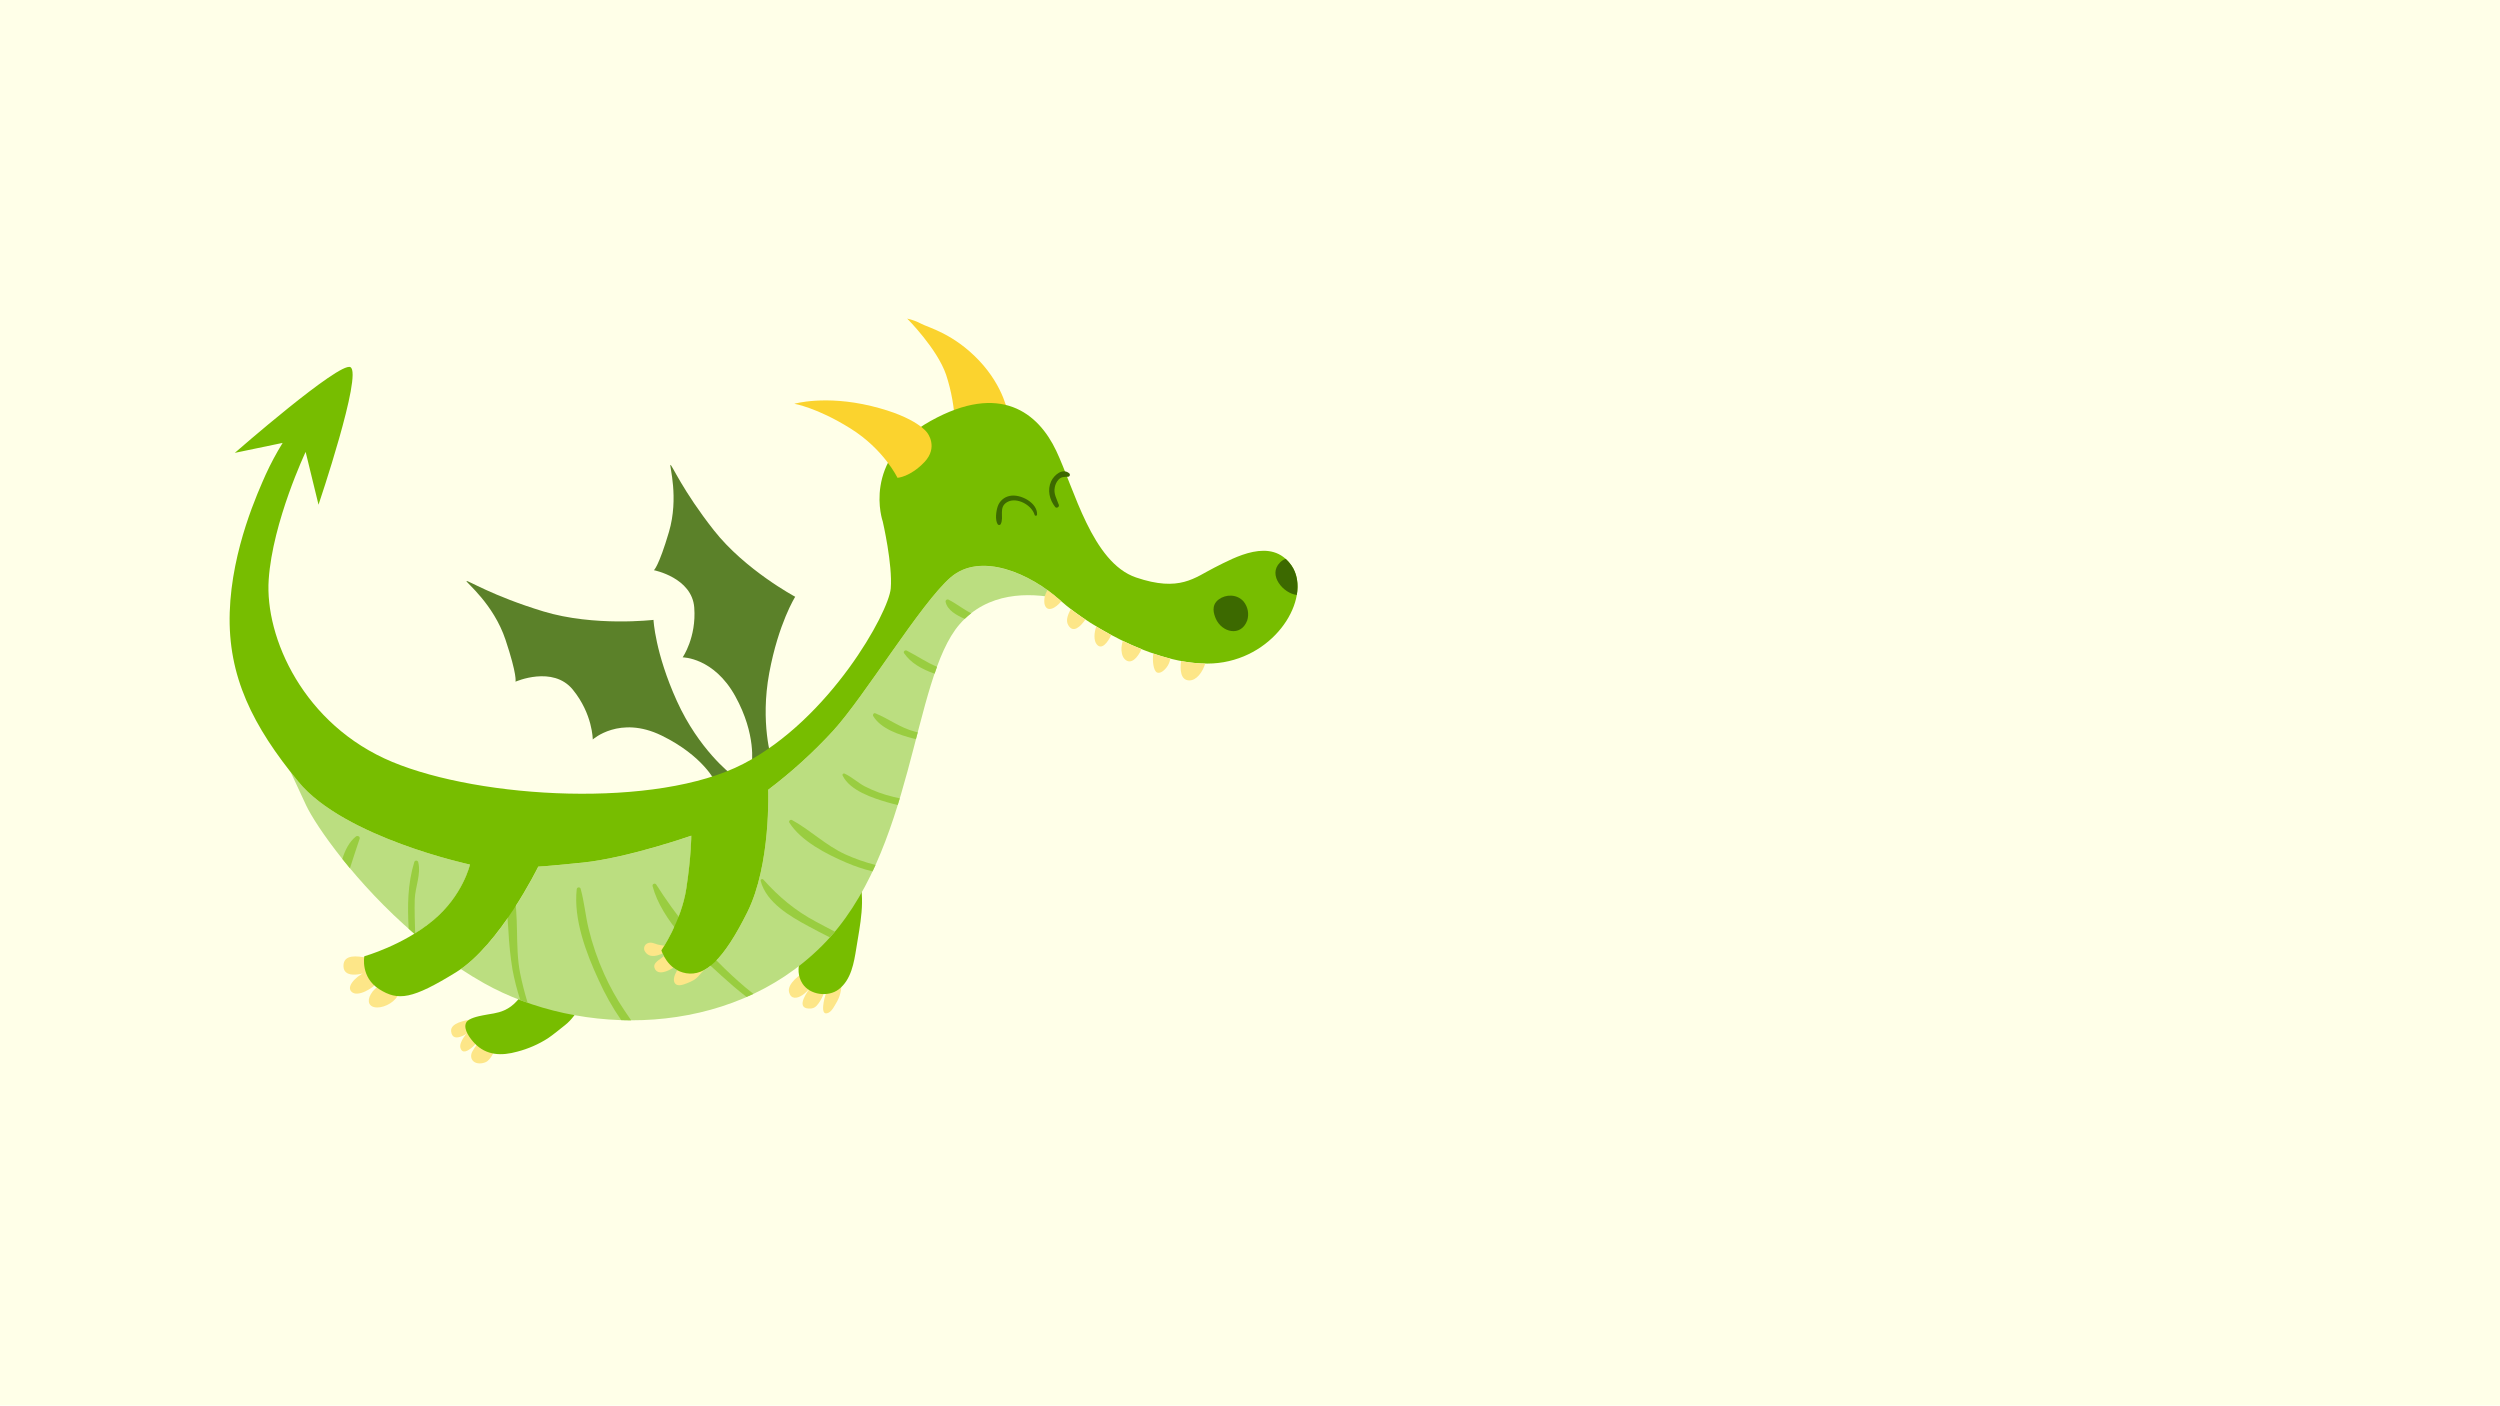
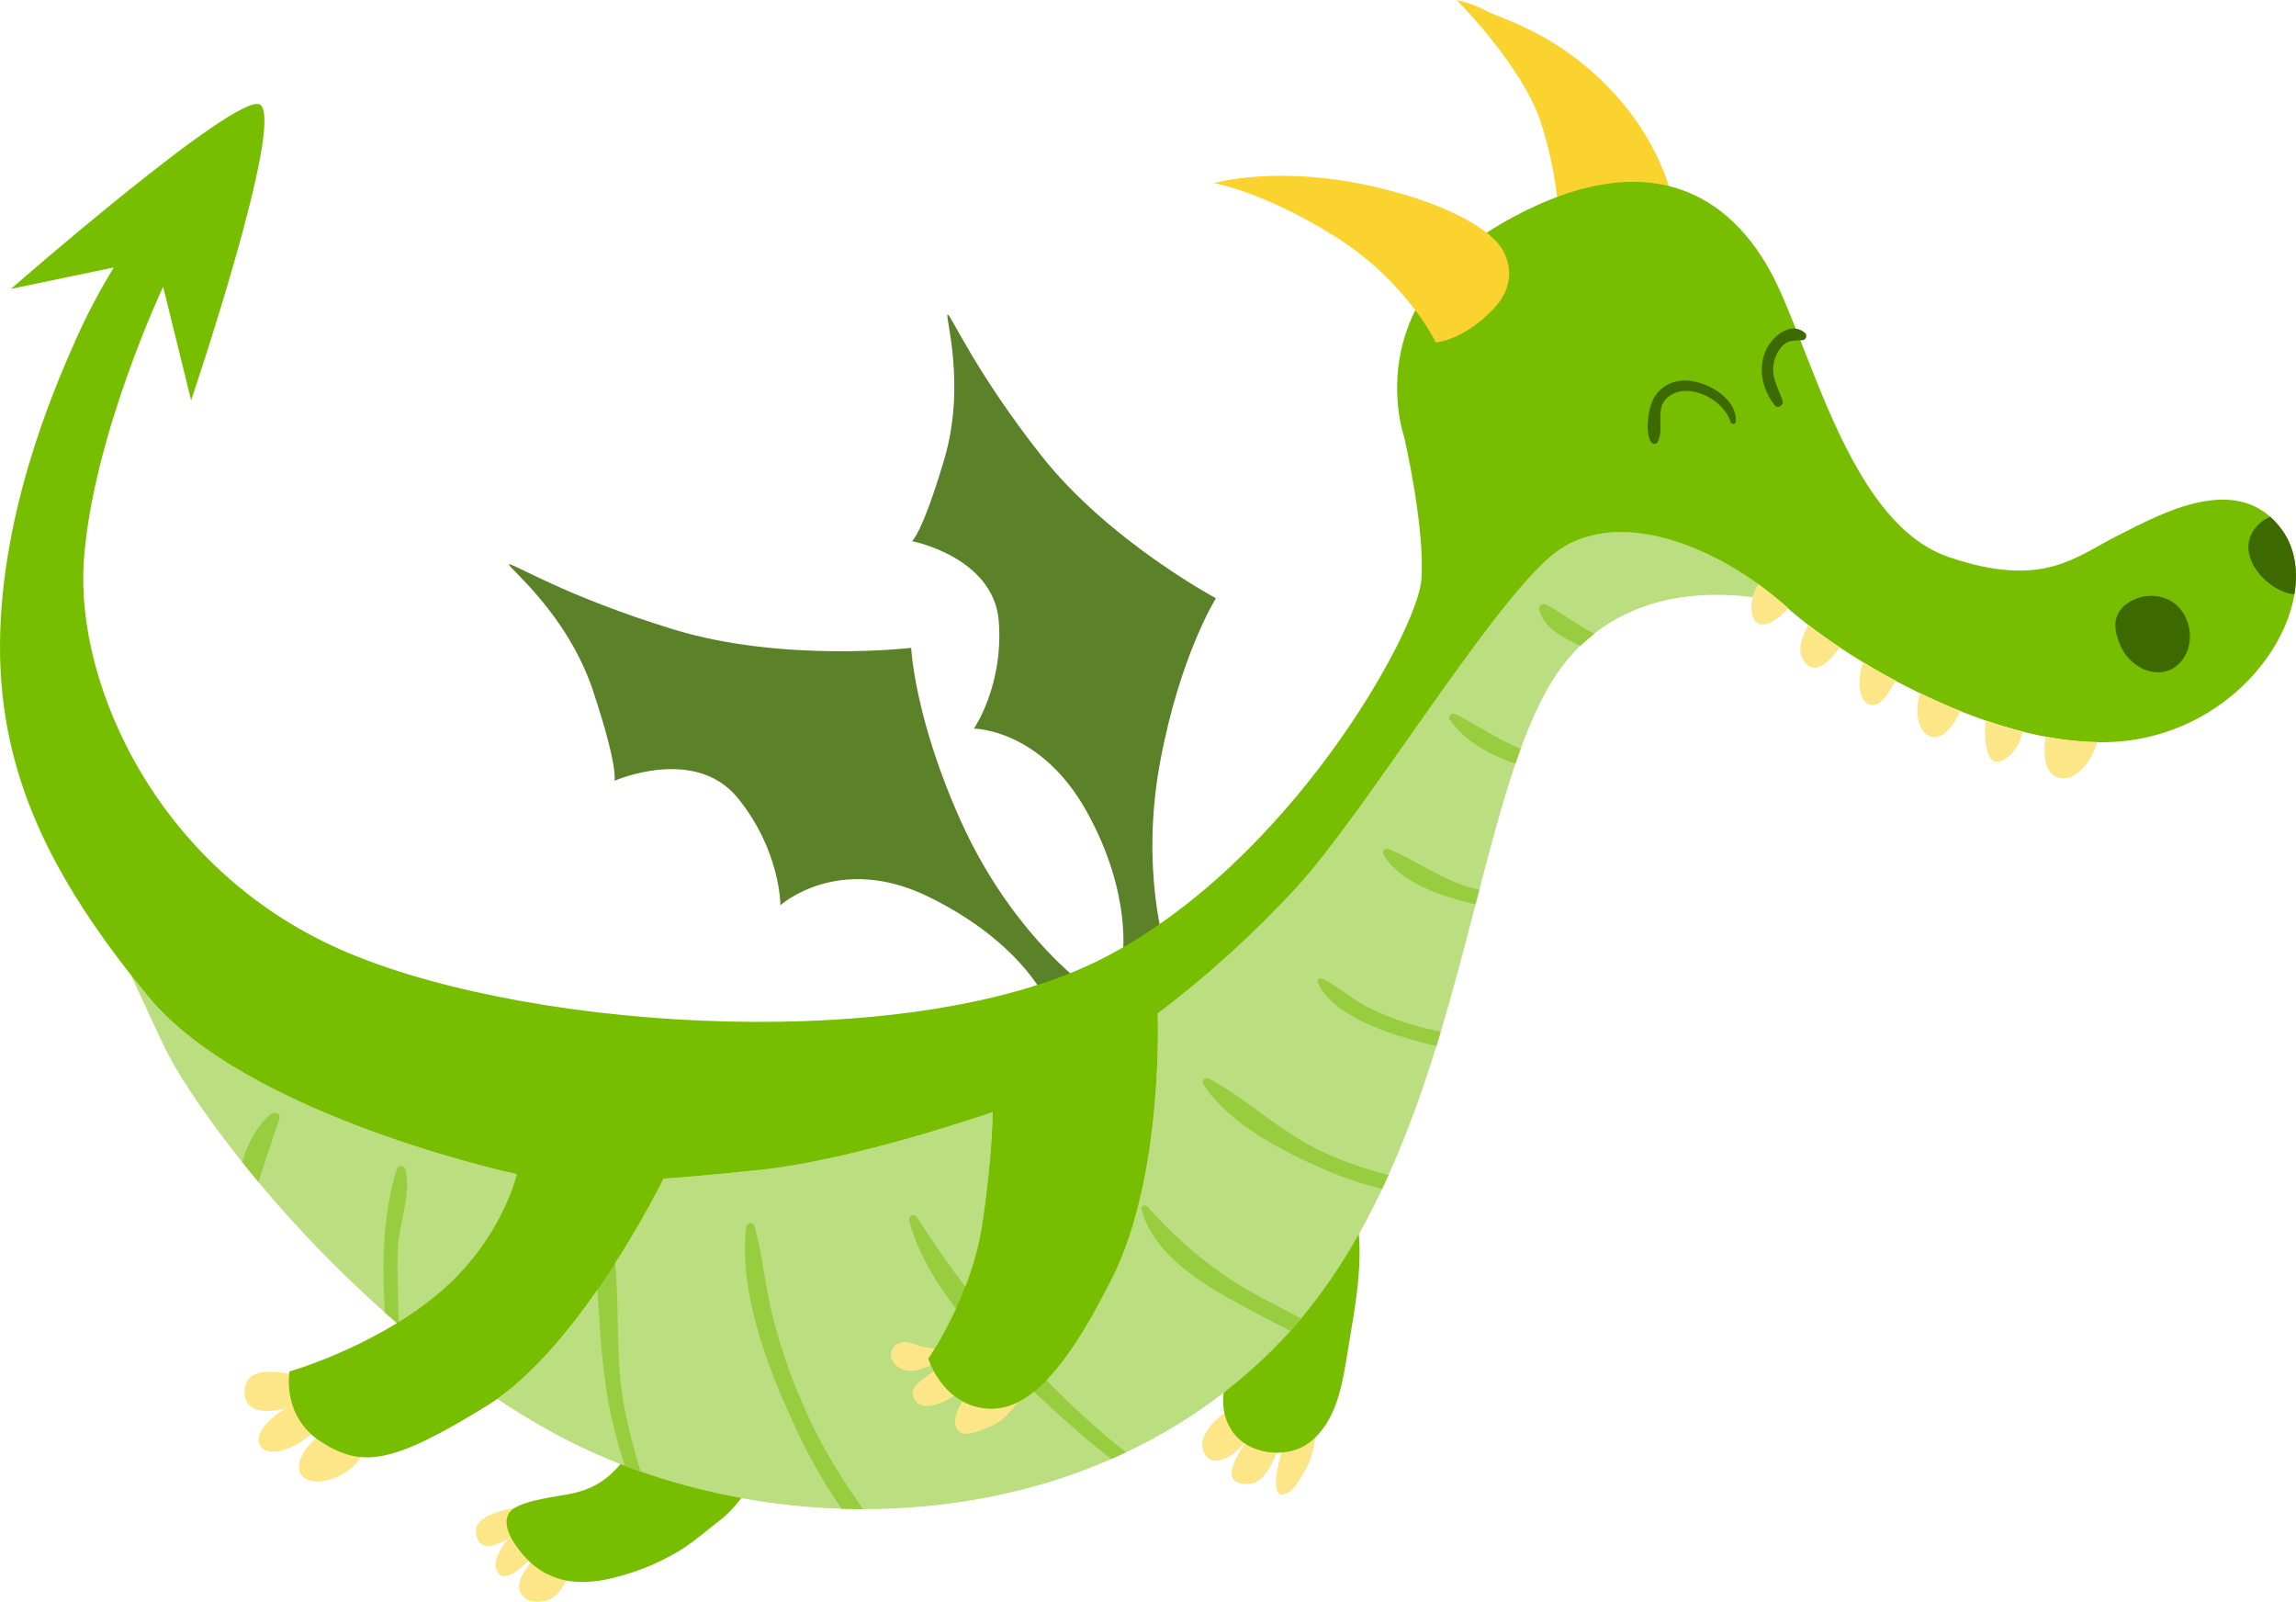
- <svg xmlns="http://www.w3.org/2000/svg" id="Layer_1" data-name="Layer 1" viewBox="0 0 1366 768">
+ <svg xmlns="http://www.w3.org/2000/svg" id="Layer_1" data-name="Layer 1" viewBox="0 0 583.47 406.99">
  <defs>
-     <style>.cls-1{opacity:0.3;}.cls-2{fill:#ffffb3;}.cls-3{fill:#5b8129;}.cls-4{fill:#fde688;}.cls-5{fill:#fbd32e;}.cls-6{fill:#77bd00;}.cls-7{fill:#bbde80;}.cls-8{fill:#99cd40;}.cls-9{fill:#3c6900;}</style>
+     <style>.cls-1{fill:#5b8129;}.cls-2{fill:#fde688;}.cls-3{fill:#fbd32e;}.cls-4{fill:#77bd00;}.cls-5{fill:#bbde80;}.cls-6{fill:#99cd40;}.cls-7{fill:#3c6900;}</style>
  </defs>
-   <g class="cls-1">
-     <rect class="cls-2" width="1366" height="768" />
-   </g>
-   <path class="cls-3" d="M421.6,414.83s-6.33-19.9-1.29-47.08,14.19-41.68,14.19-41.68-27.35-14.6-44.42-36.29S367,253.67,366.33,254s4.75,17.81-.83,36.7-8.21,20.86-8.21,20.86,20.82,4.05,22.05,20.41S373,359.18,373,359.18s17,0,28.73,21.18,9,37.17,9,37.17Z" transform="translate(0 0)" />
-   <path class="cls-3" d="M399.28,422.85s-17.43-13.34-29.41-39.76-12.8-44.39-12.8-44.39-32.41,3.81-60.19-4.63-41.63-17.28-42-16.58,14.81,12.49,21.34,32.1,5.45,22.88,5.45,22.88,20.43-9,31.32,4.36,10.89,27.23,10.89,27.23,14.71-13.34,37.58-2.18,29.41,25.33,29.41,25.33Z" transform="translate(0 0)" />
-   <path class="cls-4" d="M264.27,565.42c-1.35,1.78-10.63,13.62-12.67,7.25-1-3,3.53-9,6.14-10.22,2.89-1.33,4.69,3.22,6.86,4.24,3,1.42,5,2.3,7.24,5.07-2.08,2.52-3.39,7.24-6.52,8.63-2,.87-4.89,1-6.54-.41s-1.72-3.64-.62-5.57c1.28-2.23,3.72-6,6-7.27" transform="translate(0 0)" />
-   <path class="cls-4" d="M259.57,561.34c-2.27,2.17-12.15,9.83-13.08,2.25-.58-4.72,7.86-6,11.09-6.66C257.78,558.41,258.36,560.49,259.57,561.34Z" transform="translate(0 0)" />
-   <path class="cls-4" d="M217.81,542.72c-1.2,4.37-7.29,7.79-11.64,7.76-4.78,0-5.73-3.55-3.56-7.24a11.6,11.6,0,0,1,5.55-5C210.06,540.27,214,542,217.81,542.72Z" transform="translate(0 0)" />
-   <path class="cls-4" d="M203.19,530.29c-3.71,1.63-15.42,5.15-15.53-2.41-.09-6.83,8.09-5.38,12.25-4.64,3.77.67,1.05,4.16,1.66,6.6.54,2.2,5.63,4.81,4.48,7.18-2,2.65-10.77,8.35-14.1,4.75s5.33-10.22,8.38-10.72c.81-.13,1.15-.19,1.48,0" transform="translate(0 0)" />
-   <path class="cls-4" d="M460.15,537c-.45.94-.39,2.84-.66,4.07a18.54,18.54,0,0,1-2,5.94c-1.08,1.79-2.71,5.29-4.65,6.28-5.43,2.78-2.21-8.66-1.61-10.26.73-1.95,1.39-4,2.26-5.81,1.17-.18,2.23.27,3.38.08S458.6,536.45,460.15,537Z" transform="translate(0 0)" />
-   <path class="cls-4" d="M451.16,537.23c.21,3.58-1.85,8.19-3.89,11-1.47,2.05-2.78,3-5.41,2.85-7.5-.4-.36-9.82,1.7-12.46,1-1.23.87-1.64,2.65-1.64C447.59,537,449,537.74,451.16,537.23Z" transform="translate(0 0)" />
-   <path class="cls-4" d="M443.81,535.8c.47,4.91-10.65,14.21-12.67,6.33-1.18-4.61,6.24-10.08,9.77-11.65C441.68,532.63,441.85,535.29,443.81,535.8Z" transform="translate(0 0)" />
-   <path class="cls-5" d="M550.84,226.35s-2-14.71-15.93-29.41-27.78-18-31.46-20a30.47,30.47,0,0,0-7.76-2.86S512,190.4,516.93,204.7a99.06,99.06,0,0,1,4.9,27.78Z" transform="translate(0 0)" />
-   <path class="cls-6" d="M318,549.49c-3.31,3.74-5.31,7.61-9.4,10.74-3.08,2.37-6.1,5-9.3,7.14a58,58,0,0,1-16.59,7.23c-8.66,2.43-17,2.22-23.51-4.68-2.18-2.32-6.25-7.45-4.53-11.06,1.22-2.57,6.9-3.6,9.2-4.08,4.08-.85,7.75-1,11.66-2.74,5.82-2.62,7.56-6.36,11.76-10.32,3.94-3.73,12.42-3.37,17.56-2.12C311.48,541.21,315.12,545,318,549.49Z" transform="translate(0 0)" />
-   <path class="cls-6" d="M469.14,478.82c3.93,12.57.78,26.63-1.24,39.21-1.26,7.85-2.76,17.35-9.68,22.59-5.69,4.31-15.67,3.11-19.73-3.14-5.23-8,.07-18.2,4.71-24.86,4.92-7.07,9.38-14.66,14.71-21.4C460.09,488.44,465.44,480.43,469.14,478.82Z" transform="translate(0 0)" />
-   <path class="cls-7" d="M294.16,473.51s3,0,24.24-2.18c24.48-2.51,59.37-14.71,59.37-14.71s0,10.89-2.72,28.87-13.62,33.77-13.62,33.77,3.27,10.89,13.62,12.53,20.15-7.08,33.23-33.23,11.44-67,11.44-67a266.34,266.34,0,0,0,35.4-32.14c17.43-19.06,47.93-69.72,64.27-83.88,15.92-13.8,42.19-2.77,58.64,11.41-15.88-3.28-38.35-3.61-53.74,14.19-26.15,30.23-24.51,125-75.17,175.66s-132.36,49.84-184.65,20.43c-4.32-2.43-8.52-5-12.63-7.73C274.69,513.43,294.16,473.51,294.16,473.51Z" transform="translate(0 0)" />
-   <path class="cls-7" d="M163.16,427.21c25.06,30.5,93.69,45.21,93.69,45.21s-3.81,16.89-20.15,30.5a88.25,88.25,0,0,1-10.27,7.32c-32-27.48-53.76-58.81-59.17-70.23-2.28-4.82-5.35-11.45-8.5-18.3Q160.89,424.44,163.16,427.21Z" transform="translate(0 0)" />
-   <path class="cls-4" d="M386,527.23c-.13,2-2.66,4-3.88,5.57-1.91,2.39-4,3.37-6.74,4.44-1.89.73-5.08,2-6.54.11-2.45-3.09,2.9-10.56,5.5-12.14C376.68,528.14,382.51,526.3,386,527.23Z" transform="translate(0 0)" />
-   <path class="cls-4" d="M372.52,524.57c-1.69,3.06-12.89,10.67-14.94,4.19-.72-2.29,2-3.92,3.59-5.11,1.4-1,4.2-3.63,6-3.62C368.77,520,371.46,523.13,372.52,524.57Z" transform="translate(0 0)" />
-   <path class="cls-4" d="M366.19,518.85c-3.45,1.88-10.35,6.05-13.59,1.33a3.07,3.07,0,0,1,1.24-4.77c1.76-.86,3.6.09,5.36.63a24.52,24.52,0,0,0,6.14.8A5.25,5.25,0,0,0,366.19,518.85Z" transform="translate(0 0)" />
-   <path class="cls-8" d="M516.68,328.91a1.12,1.12,0,0,1,1.62-1.25c4.43,2.23,8,5.28,12.39,7.41a44.36,44.36,0,0,0-3.55,3.07C522.77,336.27,517.63,333.42,516.68,328.91Z" transform="translate(0 0)" />
-   <path class="cls-8" d="M494,356.93c-.65-.94.58-1.9,1.45-1.45,5.76,2.93,10.66,6.42,16.54,8.85-.45,1.23-.89,2.48-1.32,3.76C503.71,365.76,497.55,362.16,494,356.93Z" transform="translate(0 0)" />
-   <path class="cls-8" d="M477.11,391.23c-.41-.7.29-1.85,1.15-1.5,7.56,3.1,13.65,8,21.85,10.09.45.12.9.2,1.35.31l-1,3.71c-.47-.11-.94-.2-1.41-.32C491.56,401.59,481.28,398.29,477.11,391.23Z" transform="translate(0 0)" />
-   <path class="cls-8" d="M460.42,423.79a.8.8,0,0,1,1.08-1.08c3.9,1.78,7.13,4.88,10.94,6.92a68.64,68.64,0,0,0,15.86,5.82c1.11.28,2.22.52,3.34.76q-.55,1.81-1.11,3.63c-1.85-.42-3.7-.88-5.51-1.41C476.85,436.06,464.4,432,460.42,423.79Z" transform="translate(0 0)" />
-   <path class="cls-8" d="M431.32,449.53c-.59-.93.56-1.94,1.45-1.45,10.21,5.58,18.34,13.83,29.15,18.77a98.07,98.07,0,0,0,16.47,5.77q-.8,1.77-1.63,3.52a92.65,92.65,0,0,1-14.46-4.86C451.6,466.67,437.79,459.66,431.32,449.53Z" transform="translate(0 0)" />
-   <path class="cls-8" d="M415.64,481.35a.84.84,0,0,1,1.39-.81c8.61,9.56,17.39,17,28.77,23.05,3.45,1.83,6.89,3.7,10.39,5.47q-1.34,1.6-2.73,3.15c-3.94-1.95-7.83-4-11.68-6.09C431.73,500.7,418.69,493.18,415.64,481.35Z" transform="translate(0 0)" />
-   <path class="cls-8" d="M356.55,484.15a1.11,1.11,0,0,1,2-.85,252.07,252.07,0,0,0,37.47,46c4.78,4.58,10,9.38,15.64,13.76-1.23.58-2.48,1.13-3.73,1.68-4.86-3.73-9.45-7.72-13.72-11.6C380.16,520.36,361.61,503.11,356.55,484.15Z" transform="translate(0 0)" />
-   <path class="cls-8" d="M315.12,485.89a1.1,1.1,0,0,1,2.14-.29c2,7.18,2.61,14.68,4.38,21.93a140.47,140.47,0,0,0,8.5,24.71A132.06,132.06,0,0,0,341,551.83c1.24,1.83,2.52,3.75,3.85,5.67-1.81,0-3.62,0-5.43-.1a138,138,0,0,1-12.27-21.79C320.32,520.91,313.3,502.34,315.12,485.89Z" transform="translate(0 0)" />
-   <path class="cls-8" d="M277.8,508.54c-.47-7.48-1.47-15.47.29-22.81a1.14,1.14,0,0,1,2.19,0c3.63,14.74.94,30.93,3.91,46,1.08,5.45,2.5,10.84,4.11,16.19-1.33-.47-2.65-.94-4-1.44a130.56,130.56,0,0,1-4.27-16.66A186.79,186.79,0,0,1,277.8,508.54Z" transform="translate(0 0)" />
-   <path class="cls-8" d="M226.37,471a1.12,1.12,0,0,1,2.13,0c1.68,6.74-1.65,13.57-1.88,20.4-.21,6.35.11,12.81.24,19.19q-1.8-1.54-3.56-3.1C222.61,495.21,222.67,483.1,226.37,471Z" transform="translate(0 0)" />
-   <path class="cls-8" d="M194.41,457.1c.89-.73,2.5-.08,2.09,1.22-1.66,5.19-3.62,10.59-5.3,16.09-1.43-1.72-2.82-3.41-4.14-5.07C188.52,464.53,190.76,460.08,194.41,457.1Z" transform="translate(0 0)" />
-   <path class="cls-6" d="M482.35,285s-12-33.77,26.15-55,58.83-4.36,68.63,16.34,19.61,61,43.58,69.18,32.14,0,43-5.45,31-16.89,41.94-1.09-6,47.39-37,52.83-73-19.06-89.33-33.77-43.58-26.69-59.92-12.53-46.84,64.82-64.27,83.88a266.35,266.35,0,0,1-35.4,32.14s1.63,40.85-11.44,67S385.39,533.42,375,531.79s-13.62-12.53-13.62-12.53,10.89-15.8,13.62-33.77,2.72-28.87,2.72-28.87-34.89,12.2-59.37,14.71c-21.24,2.18-24.24,2.18-24.24,2.18s-21,43-44.94,57.74-31.59,15.8-41.94,9.26-8.17-18-8.17-18,21.24-6,37.58-19.61,20.15-30.5,20.15-30.5-68.63-14.71-93.69-45.21-38.67-57.74-37.58-92.6,15.8-66.45,19.61-75.17A156.76,156.76,0,0,1,154.44,242l-26.15,5.45s57.22-50,63.18-46.84c6.81,3.57-17.43,75.17-17.43,75.17L167,246.92S149,285,146.82,316.64s19.06,79.52,67.54,99.68,144.34,25.6,191.73,1.09,79.52-82.79,80.61-95.87S482.35,285,482.35,285Z" transform="translate(0 0)" />
-   <path class="cls-4" d="M649.7,371.78c-4.72-.17-5-6-4.35-10.58a76.22,76.22,0,0,0,13.17,1.39C657.18,367.1,653.8,371.93,649.7,371.78Z" transform="translate(0 0)" />
-   <path class="cls-4" d="M632.25,367.48c-2.13-.88-2.65-6.85-2.08-10.36,3.08,1.05,6.18,2,9.27,2.77a10.18,10.18,0,0,1-2,4.75C636.51,365.91,634.15,368.26,632.25,367.48Z" transform="translate(0 0)" />
-   <path class="cls-4" d="M614.52,360.14c-1.51-1.51-1.89-4.3-1.74-6.37a23.52,23.52,0,0,1,.68-3.58c3.33,1.61,6.75,3.13,10.24,4.52C621.87,359,618,363.68,614.52,360.14Z" transform="translate(0 0)" />
-   <path class="cls-4" d="M599.29,352.13c-1.79-2.13-1.49-6.46-.29-9.81,2.6,1.58,5.33,3.15,8.17,4.66C605.3,351,602,355.35,599.29,352.13Z" transform="translate(0 0)" />
-   <path class="cls-4" d="M583.62,341.45c-1.45-2.62,0-5.8,1.44-8.62,2.4,1.85,5.07,3.76,8,5.7C590.41,342.32,586.33,346.35,583.62,341.45Z" transform="translate(0 0)" />
-   <path class="cls-4" d="M570.7,329.92a10.9,10.9,0,0,1,1.63-7.43,83,83,0,0,1,7,5.58l.54.47C576.95,332.26,571.89,335.11,570.7,329.92Z" transform="translate(0 0)" />
-   <path class="cls-5" d="M506.72,236.57s6.13,7.76-1.63,15.93-14.71,8.58-14.71,8.58-7.35-15.52-25.74-27S434,220.63,434,220.63s16.75-4.9,42.08,1.23S506.72,236.57,506.72,236.57Z" transform="translate(0 0)" />
-   <path class="cls-9" d="M566.65,281.09c.24-6.46-9.21-11.36-14.88-10.13a8.65,8.65,0,0,0-6.64,5.82c-.86,2.58-1.5,7.31,0,9.68a1,1,0,0,0,1.62,0c2.09-3.93-1.45-9.34,3.67-12.17s13.31,1.61,14.87,7a.69.69,0,0,0,1.36-.18Z" transform="translate(0 0)" />
-   <path class="cls-9" d="M578.55,275.87c-1.12-3.27-3-6.06-2.2-9.69a8.68,8.68,0,0,1,2-4.08c1.56-1.69,3.16-1.51,5.19-1.6a1.08,1.08,0,0,0,.75-1.82c-3.63-3.18-8.33.84-9.94,4.29-2.21,4.74-.92,10.08,2.21,14.06.74.94,2.37-.08,2-1.16Z" transform="translate(0 0)" />
-   <path class="cls-9" d="M665.91,327.53c3.84-2.88,9.95-3,13.56,1.09a11.17,11.17,0,0,1,2,10.42c-3.44,9.16-14,6.54-17.22-1.16C663.29,335.51,661.55,330.8,665.91,327.53Z" transform="translate(0 0)" />
-   <path class="cls-9" d="M705.67,309c3.05,4.42,3.92,10.09,2.91,16.07-7.25-.73-16.09-10.86-9.19-17.71a8.26,8.26,0,0,1,3.09-2A20.42,20.42,0,0,1,705.67,309Z" transform="translate(0 0)" />
+   <path class="cls-1" d="M296.09,240.76s-6.33-19.9-1.29-47.08S309,152,309,152s-27.35-14.6-44.42-36.29S241.52,79.6,240.81,79.93s4.75,17.81-.83,36.7-8.21,20.86-8.21,20.86,20.82,4.05,22.05,20.41-6.33,27.22-6.33,27.22,17,0,28.73,21.18,9,37.17,9,37.17Z" />
+   <path class="cls-1" d="M273.77,248.79S256.34,235.44,244.35,209s-12.8-44.39-12.8-44.39-32.41,3.81-60.19-4.63-41.63-17.28-42-16.58,14.81,12.49,21.34,32.1,5.45,22.88,5.45,22.88,20.43-9,31.32,4.36S198.33,230,198.33,230s14.71-13.34,37.58-2.18,29.41,25.33,29.41,25.33Z" />
+   <path class="cls-2" d="M138.75,391.36c-1.35,1.78-10.63,13.62-12.67,7.25-1-3,3.53-9,6.14-10.22,2.89-1.33,4.69,3.22,6.86,4.24,3,1.42,5,2.3,7.24,5.07-2.08,2.52-3.39,7.24-6.52,8.63-2,.87-4.89,1-6.54-.41s-1.72-3.64-.62-5.57c1.28-2.23,3.72-6,6-7.27" />
+   <path class="cls-2" d="M134.05,387.27c-2.27,2.17-12.15,9.83-13.08,2.25-.58-4.72,7.86-6,11.09-6.66C132.26,384.35,132.85,386.42,134.05,387.27Z" />
+   <path class="cls-2" d="M92.3,368.66c-1.2,4.37-7.29,7.79-11.64,7.76-4.78,0-5.73-3.55-3.56-7.24a11.6,11.6,0,0,1,5.55-5C84.54,366.21,88.49,367.9,92.3,368.66Z" />
+   <path class="cls-2" d="M77.68,356.23c-3.71,1.63-15.42,5.15-15.53-2.41-.09-6.83,8.09-5.38,12.25-4.64,3.77.67,1.05,4.16,1.66,6.6.54,2.2,5.63,4.81,4.48,7.18-2,2.65-10.77,8.35-14.1,4.75s5.33-10.22,8.38-10.72c.81-.13,1.15-.19,1.48,0" />
+   <path class="cls-2" d="M334.64,363c-.45.94-.39,2.84-.66,4.07a18.54,18.54,0,0,1-2,5.94c-1.08,1.79-2.71,5.29-4.65,6.28-5.43,2.78-2.21-8.66-1.61-10.26.73-1.95,1.39-4,2.26-5.81,1.17-.18,2.23.27,3.38.08S333.09,362.39,334.64,363Z" />
+   <path class="cls-2" d="M325.65,363.17c.21,3.58-1.85,8.19-3.89,11-1.47,2.05-2.78,3-5.41,2.85-7.5-.4-.36-9.82,1.7-12.46,1-1.23.87-1.64,2.65-1.64C322.08,363,323.49,363.68,325.65,363.17Z" />
+   <path class="cls-2" d="M318.29,361.74c.47,4.91-10.65,14.21-12.67,6.33-1.18-4.61,6.24-10.08,9.77-11.65C316.16,358.57,316.33,361.22,318.29,361.74Z" />
+   <path class="cls-3" d="M425.33,52.29s-2-14.71-15.93-29.41-27.78-18-31.46-20A30.47,30.47,0,0,0,370.18,0s16.34,16.34,21.24,30.64a99.06,99.06,0,0,1,4.9,27.78Z" />
+   <path class="cls-4" d="M192.47,375.43c-3.31,3.74-5.31,7.61-9.4,10.74-3.08,2.37-6.1,5-9.3,7.14a58,58,0,0,1-16.59,7.23c-8.66,2.43-17,2.22-23.51-4.68-2.18-2.32-6.25-7.45-4.53-11.06,1.22-2.57,6.9-3.6,9.2-4.08,4.08-.85,7.75-1,11.66-2.74,5.82-2.62,7.56-6.36,11.76-10.32,3.94-3.73,12.42-3.37,17.56-2.12C186,367.15,189.6,371,192.47,375.43Z" />
+   <path class="cls-4" d="M343.62,304.75c3.93,12.57.78,26.63-1.24,39.21-1.26,7.85-2.76,17.35-9.68,22.59C327,370.86,317,369.66,313,363.41c-5.23-8,.07-18.2,4.71-24.86,4.92-7.07,9.38-14.66,14.71-21.4C334.58,314.38,339.92,306.36,343.62,304.75Z" />
+   <path class="cls-5" d="M168.64,299.44s3,0,24.24-2.18c24.48-2.51,59.37-14.71,59.37-14.71s0,10.89-2.72,28.87-13.62,33.77-13.62,33.77,3.27,10.89,13.62,12.53,20.15-7.08,33.23-33.23,11.44-67,11.44-67a266.34,266.34,0,0,0,35.4-32.14c17.43-19.06,47.93-69.72,64.27-83.88,15.92-13.8,42.19-2.77,58.64,11.41-15.88-3.28-38.35-3.61-53.74,14.19-26.15,30.23-24.51,125-75.17,175.66S191.25,392.58,139,363.17c-4.32-2.43-8.52-5-12.63-7.73C149.18,339.36,168.64,299.44,168.64,299.44Z" />
+   <path class="cls-5" d="M37.64,253.14c25.06,30.5,93.69,45.21,93.69,45.21s-3.81,16.89-20.15,30.5a88.25,88.25,0,0,1-10.27,7.32c-32-27.48-53.76-58.81-59.17-70.23-2.28-4.82-5.35-11.45-8.5-18.3Q35.37,250.38,37.64,253.14Z" />
+   <path class="cls-2" d="M260.49,353.16c-.13,2-2.66,4-3.88,5.57-1.91,2.39-4,3.37-6.74,4.44-1.89.73-5.08,2-6.54.11-2.45-3.09,2.9-10.56,5.5-12.14C251.16,354.07,257,352.24,260.49,353.16Z" />
+   <path class="cls-2" d="M247,350.51c-1.69,3.06-12.89,10.67-14.94,4.19-.72-2.29,2-3.92,3.59-5.11,1.4-1,4.2-3.63,6-3.62C243.26,346,245.94,349.06,247,350.51Z" />
+   <path class="cls-2" d="M240.68,344.79c-3.45,1.88-10.35,6.05-13.59,1.33a3.07,3.07,0,0,1,1.24-4.77c1.76-.86,3.6.09,5.36.63a24.52,24.52,0,0,0,6.14.8A5.25,5.25,0,0,0,240.68,344.79Z" />
+   <path class="cls-6" d="M391.17,154.85a1.12,1.12,0,0,1,1.62-1.25c4.43,2.23,8,5.28,12.39,7.41a44.36,44.36,0,0,0-3.55,3.07C397.26,162.2,392.11,159.36,391.17,154.85Z" />
+   <path class="cls-6" d="M368.44,182.87c-.65-.94.58-1.9,1.45-1.45,5.76,2.93,10.66,6.42,16.54,8.85-.45,1.23-.89,2.48-1.32,3.76C378.2,191.7,372,188.09,368.44,182.87Z" />
+   <path class="cls-6" d="M351.59,217.16c-.41-.7.29-1.85,1.15-1.5,7.56,3.1,13.65,8,21.85,10.09.45.12.9.2,1.35.31l-1,3.71c-.47-.11-.94-.2-1.41-.32C366,227.53,355.77,224.23,351.59,217.16Z" />
+   <path class="cls-6" d="M334.91,249.73a.8.8,0,0,1,1.08-1.08c3.9,1.78,7.13,4.88,10.94,6.92a68.64,68.64,0,0,0,15.86,5.82c1.11.28,2.22.52,3.34.76q-.55,1.81-1.11,3.63c-1.85-.42-3.7-.88-5.51-1.41C351.33,262,338.89,258,334.91,249.73Z" />
+   <path class="cls-6" d="M305.8,275.47c-.59-.93.56-1.94,1.45-1.45,10.21,5.58,18.34,13.83,29.15,18.77a98.07,98.07,0,0,0,16.47,5.77q-.8,1.77-1.63,3.52a92.65,92.65,0,0,1-14.46-4.86C326.08,292.61,312.28,285.59,305.8,275.47Z" />
+   <path class="cls-6" d="M290.12,307.29a.84.84,0,0,1,1.39-.81c8.61,9.56,17.39,17,28.77,23.05,3.45,1.83,6.89,3.7,10.39,5.47q-1.34,1.6-2.73,3.15c-3.94-1.95-7.83-4-11.68-6.09C306.22,326.64,293.17,319.12,290.12,307.29Z" />
+   <path class="cls-6" d="M231,310.08a1.11,1.11,0,0,1,2-.85,252.07,252.07,0,0,0,37.47,46c4.78,4.58,10,9.38,15.64,13.76-1.23.58-2.48,1.13-3.73,1.68-4.86-3.73-9.45-7.72-13.72-11.6C254.64,346.29,236.1,329,231,310.08Z" />
+   <path class="cls-6" d="M189.61,311.82a1.1,1.1,0,0,1,2.14-.29c2,7.18,2.61,14.68,4.38,21.93a140.47,140.47,0,0,0,8.5,24.71,132.06,132.06,0,0,0,10.83,19.59c1.24,1.83,2.52,3.75,3.85,5.67-1.81,0-3.62,0-5.43-.1a138,138,0,0,1-12.27-21.79C194.81,346.85,187.79,328.28,189.61,311.82Z" />
+   <path class="cls-6" d="M152.28,334.48c-.47-7.48-1.47-15.47.29-22.81a1.14,1.14,0,0,1,2.19,0c3.63,14.74.94,30.93,3.91,46,1.08,5.45,2.5,10.84,4.11,16.19-1.33-.47-2.65-.94-4-1.44a130.56,130.56,0,0,1-4.27-16.66A186.79,186.79,0,0,1,152.28,334.48Z" />
+   <path class="cls-6" d="M100.85,297a1.12,1.12,0,0,1,2.13,0c1.68,6.74-1.65,13.57-1.88,20.4-.21,6.35.11,12.81.24,19.19q-1.8-1.54-3.56-3.1C97.1,321.15,97.16,309,100.85,297Z" />
+   <path class="cls-6" d="M68.9,283c.89-.73,2.5-.08,2.09,1.22-1.66,5.19-3.62,10.59-5.3,16.09-1.43-1.72-2.82-3.41-4.14-5.07C63,290.46,65.25,286,68.9,283Z" />
+   <path class="cls-4" d="M356.83,111s-12-33.77,26.15-55,58.83-4.36,68.63,16.34,19.61,61,43.58,69.18,32.14,0,43-5.45,31-16.89,41.94-1.09-6,47.39-37,52.83-73-19.06-89.33-33.77-43.58-26.69-59.92-12.53S347,206.3,329.6,225.36a266.35,266.35,0,0,1-35.4,32.14s1.63,40.85-11.44,67-22.88,34.86-33.23,33.23-13.62-12.53-13.62-12.53,10.89-15.8,13.62-33.77,2.72-28.87,2.72-28.87-34.89,12.2-59.37,14.71c-21.24,2.18-24.24,2.18-24.24,2.18s-21,43-44.94,57.74S92.11,373,81.76,366.44s-8.17-18-8.17-18,21.24-6,37.58-19.61,20.15-30.5,20.15-30.5S62.7,283.65,37.64,253.14-1,195.41.06,160.55s15.8-66.45,19.61-75.17a156.76,156.76,0,0,1,9.26-17.43L2.78,73.4S60,23.42,66,26.55c6.81,3.57-17.43,75.17-17.43,75.17L41.46,72.85S23.48,111,21.3,142.57s19.06,79.52,67.54,99.68,144.34,25.6,191.73,1.09,79.52-82.79,80.61-95.87S356.83,111,356.83,111Z" />
+   <path class="cls-2" d="M524.18,197.72c-4.72-.17-5-6-4.35-10.58A76.22,76.22,0,0,0,533,188.52C531.67,193,528.28,197.87,524.18,197.72Z" />
+   <path class="cls-2" d="M506.74,193.42c-2.13-.88-2.65-6.85-2.08-10.36,3.08,1.05,6.18,2,9.27,2.77a10.18,10.18,0,0,1-2,4.75C511,191.85,508.64,194.2,506.74,193.42Z" />
+   <path class="cls-2" d="M489,186.07c-1.51-1.51-1.89-4.3-1.74-6.37a23.52,23.52,0,0,1,.68-3.58c3.33,1.61,6.75,3.13,10.24,4.52C496.35,184.89,492.52,189.62,489,186.07Z" />
+   <path class="cls-2" d="M473.78,178.07c-1.79-2.13-1.49-6.46-.29-9.81,2.6,1.58,5.33,3.15,8.17,4.66C479.79,176.9,476.48,181.29,473.78,178.07Z" />
+   <path class="cls-2" d="M458.1,167.39c-1.45-2.62,0-5.8,1.44-8.62,2.4,1.85,5.07,3.76,8,5.7C464.89,168.26,460.82,172.29,458.1,167.39Z" />
+   <path class="cls-2" d="M445.18,155.86a10.9,10.9,0,0,1,1.63-7.43,83,83,0,0,1,7,5.58l.54.47C451.43,158.2,446.37,161.05,445.18,155.86Z" />
+   <path class="cls-3" d="M381.21,62.5s6.13,7.76-1.63,15.93S364.87,87,364.87,87s-7.35-15.52-25.74-27-30.64-13.48-30.64-13.48,16.75-4.9,42.08,1.23S381.21,62.5,381.21,62.5Z" />
+   <path class="cls-7" d="M441.13,107c.24-6.46-9.21-11.36-14.88-10.13a8.65,8.65,0,0,0-6.64,5.82c-.86,2.58-1.5,7.31,0,9.68a1,1,0,0,0,1.62,0c2.09-3.93-1.45-9.34,3.67-12.17s13.31,1.61,14.87,7a.69.69,0,0,0,1.36-.18Z" />
+   <path class="cls-7" d="M453,101.81c-1.12-3.27-3-6.06-2.2-9.69a8.68,8.68,0,0,1,2-4.08c1.56-1.69,3.16-1.51,5.19-1.6a1.08,1.08,0,0,0,.75-1.82c-3.63-3.18-8.33.84-9.94,4.29C446.61,93.66,447.9,99,451,103c.74.94,2.37-.08,2-1.16Z" />
+   <path class="cls-7" d="M540.39,153.47c3.84-2.88,9.95-3,13.56,1.09A11.17,11.17,0,0,1,556,165c-3.44,9.16-14,6.54-17.22-1.16C537.78,161.45,536,156.73,540.39,153.47Z" />
+   <path class="cls-7" d="M580.15,134.95c3.05,4.42,3.92,10.09,2.91,16.07-7.25-.73-16.09-10.86-9.19-17.71a8.26,8.26,0,0,1,3.09-2A20.42,20.42,0,0,1,580.15,134.95Z" />
</svg>
